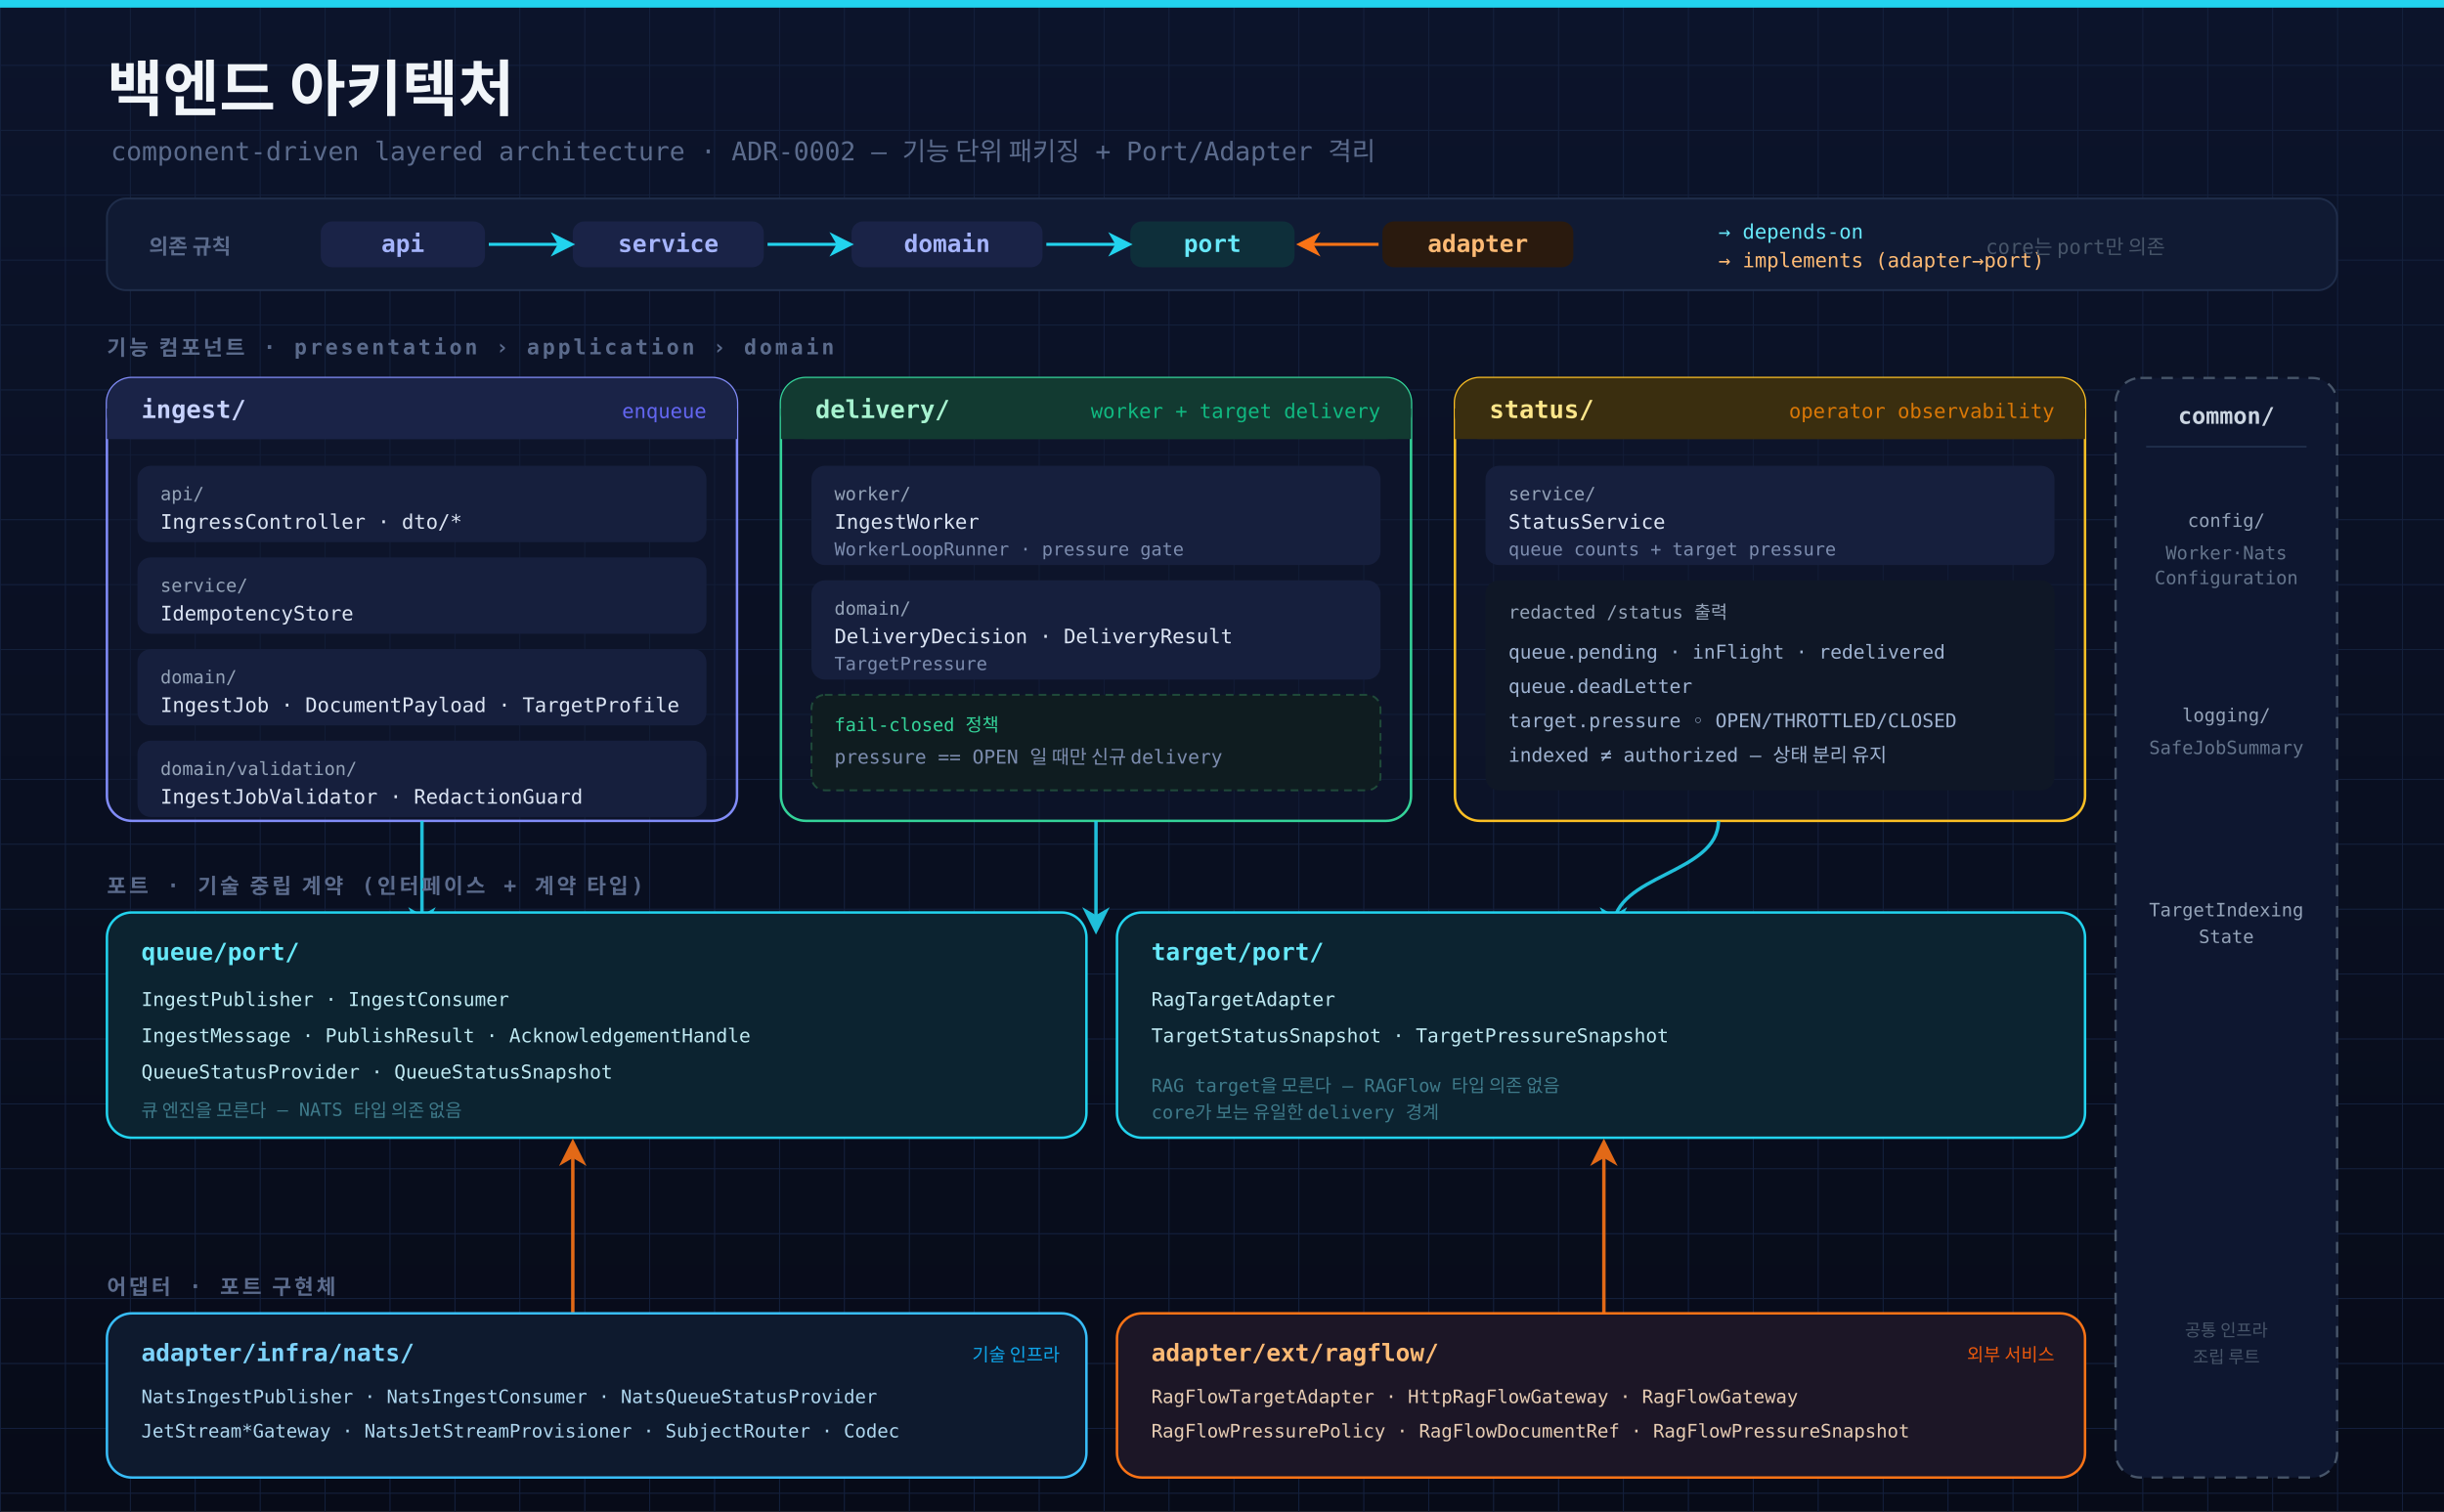
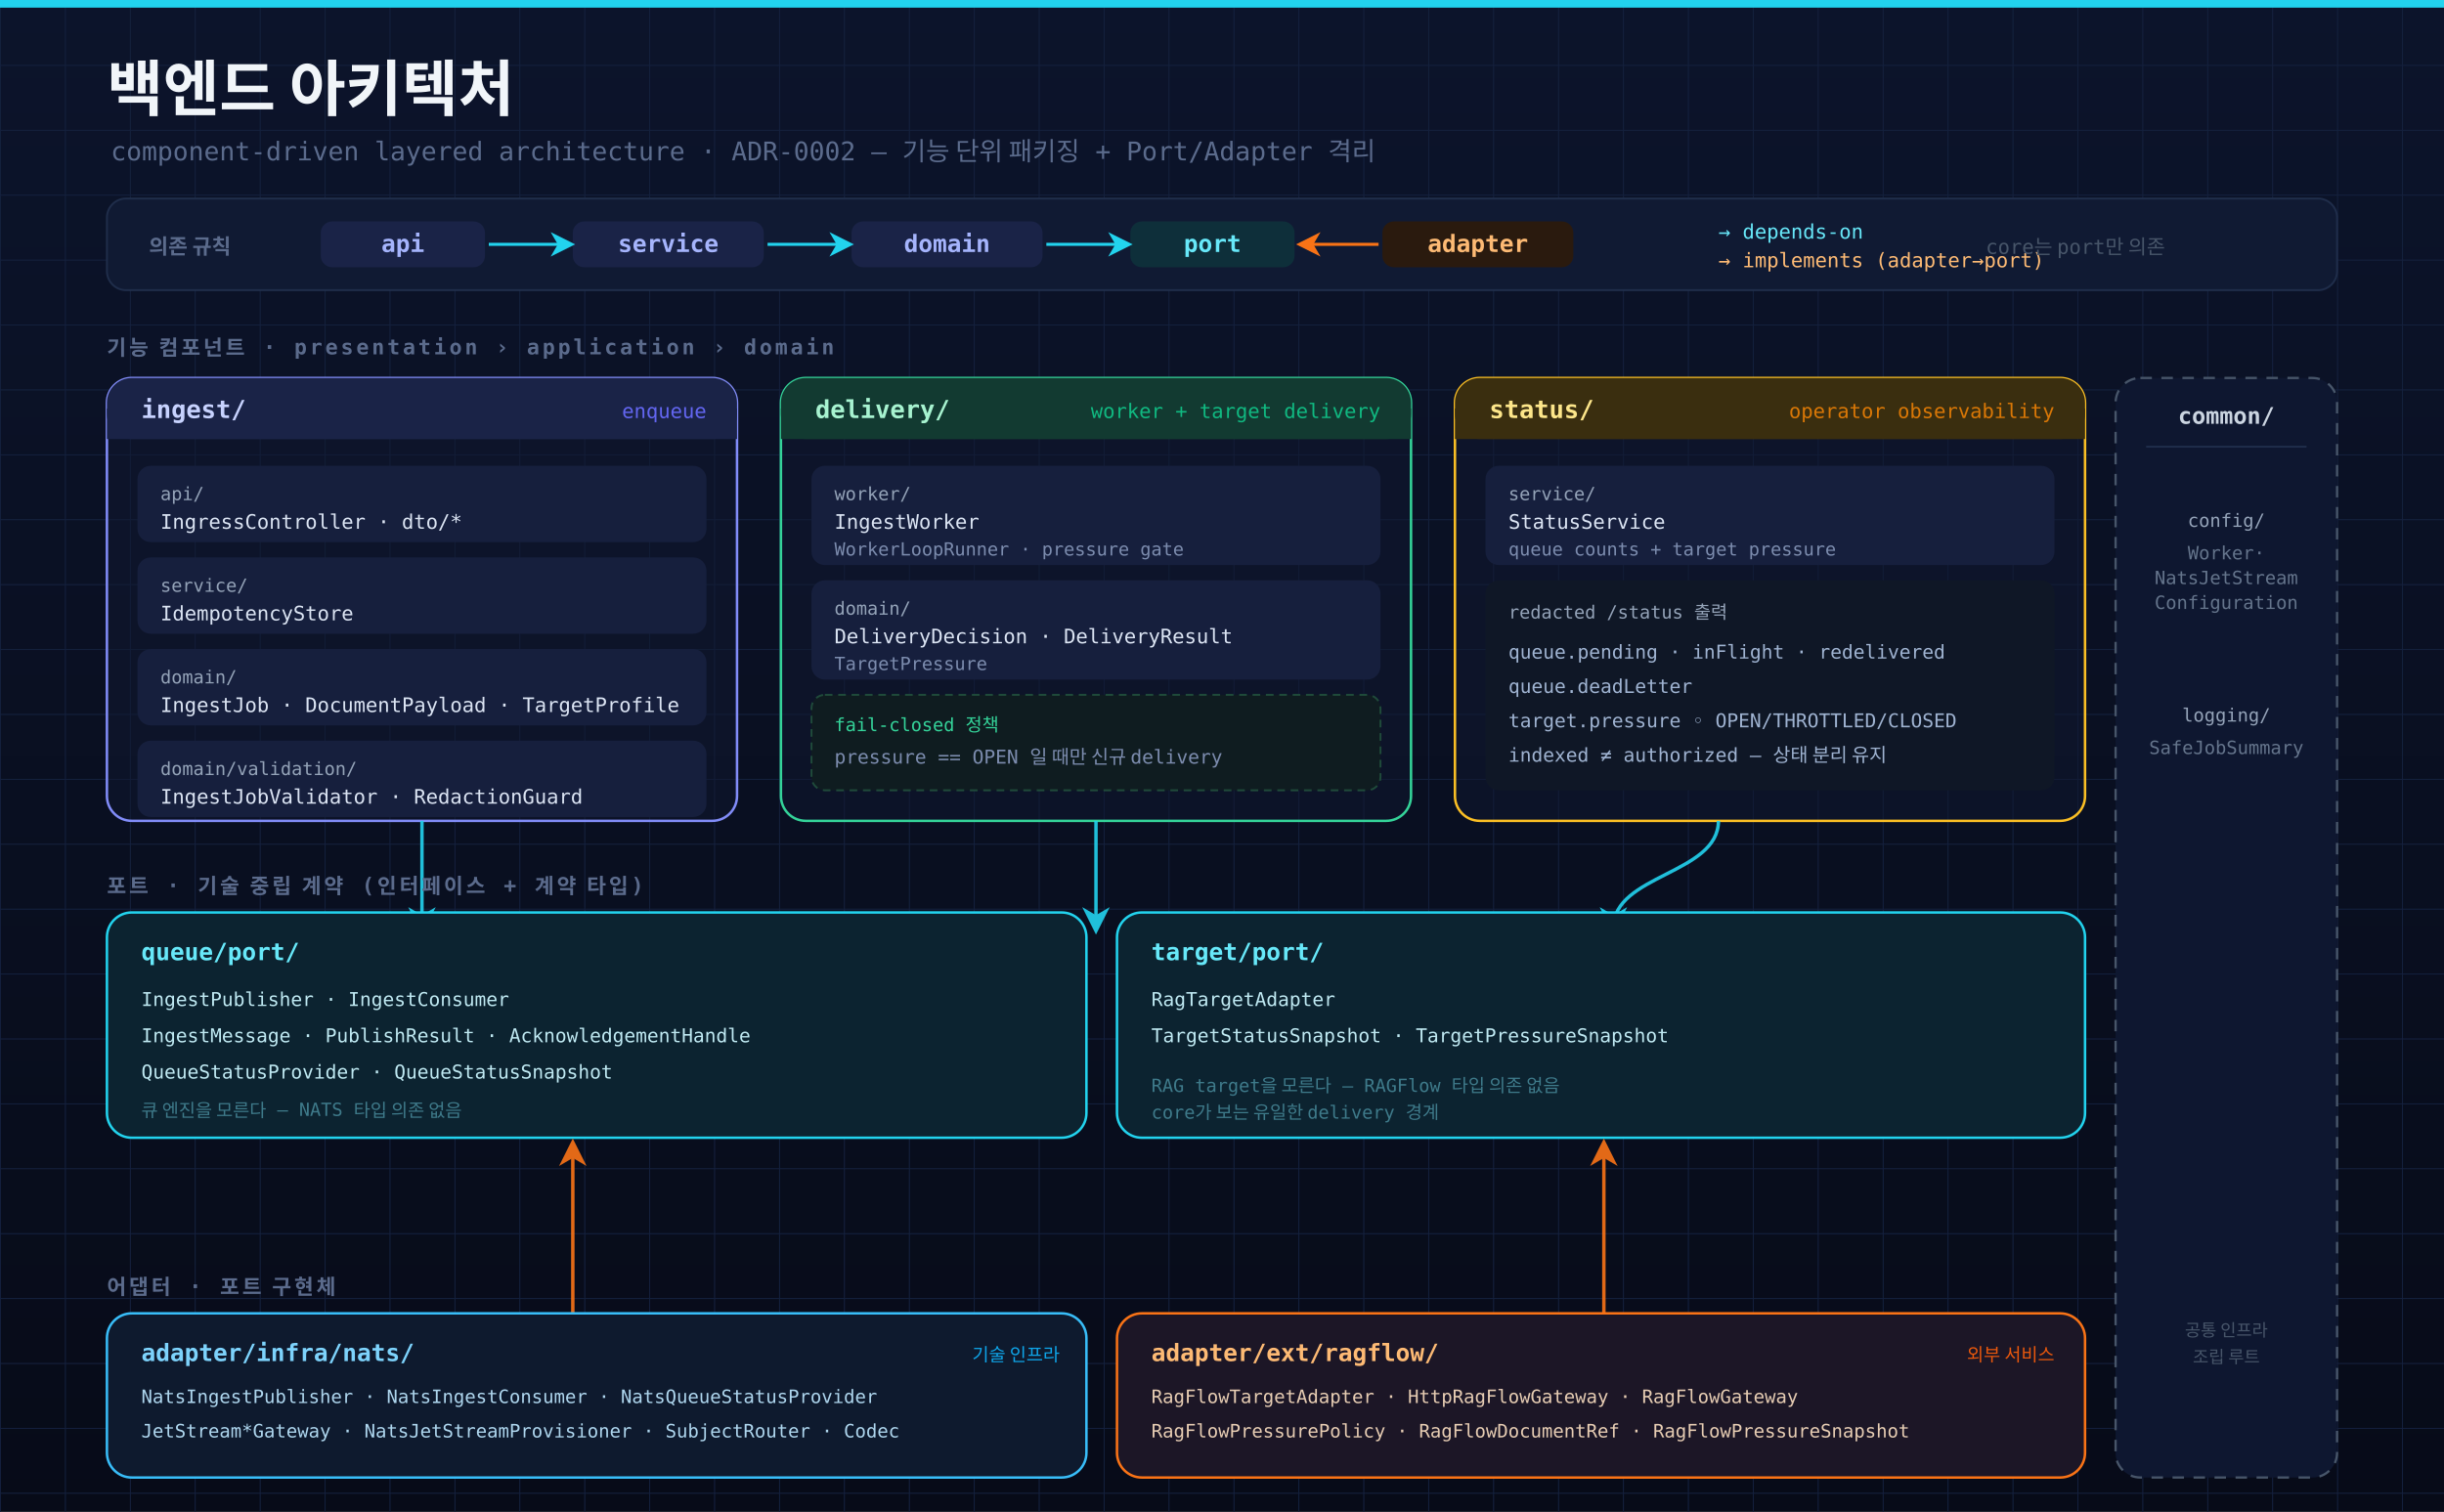
<svg xmlns="http://www.w3.org/2000/svg" viewBox="0 0 1280 792" font-family="ui-monospace,SFMono-Regular,Menlo,Consolas,monospace">
  <defs>
    <linearGradient id="bsky" x1="0" y1="0" x2="0" y2="1">
      <stop offset="0" stop-color="#0c142b" />
      <stop offset="1" stop-color="#070b18" />
    </linearGradient>
    <pattern id="bgrid" width="34" height="34" patternUnits="userSpaceOnUse">
      <path d="M34 0H0V34" fill="none" stroke="#14203d" stroke-width="1" />
    </pattern>
    <marker id="dep" viewBox="0 0 12 12" refX="9" refY="6" markerWidth="8" markerHeight="8" orient="auto-start-reverse">
      <path d="M0 0 L12 6 L0 12 L3.5 6 Z" fill="#22d3ee" />
    </marker>
    <marker id="impl" viewBox="0 0 12 12" refX="9" refY="6" markerWidth="8" markerHeight="8" orient="auto-start-reverse">
      <path d="M0 0 L12 6 L0 12 L3.5 6 Z" fill="#f97316" />
    </marker>
  </defs>
  <rect width="1280" height="792" fill="url(#bsky)" />
  <rect width="1280" height="792" fill="url(#bgrid)" />
  <rect x="0" y="0" width="1280" height="4" fill="#22d3ee" />
  <text x="56" y="58" fill="#f1f5f9" font-size="32" font-weight="700">백엔드 아키텍처</text>
  <text x="58" y="84" fill="#5b6b8c" font-size="13.5">component-driven layered architecture · ADR-0002 — 기능 단위 패키징 + Port/Adapter 격리</text>
  <g>
    <rect x="56" y="104" width="1168" height="48" rx="10" fill="#101a33" stroke="#1f2d4a" />
    <text x="78" y="133" fill="#5b6b8c" font-size="11" font-weight="700">의존 규칙</text>
    <g font-size="12.5" font-weight="600">
      <rect x="168" y="116" width="86" height="24" rx="6" fill="#1a2347" />
      <text x="211" y="132" fill="#a5b4fc" text-anchor="middle">api</text>
      <rect x="300" y="116" width="100" height="24" rx="6" fill="#1a2347" />
      <text x="350" y="132" fill="#a5b4fc" text-anchor="middle">service</text>
      <rect x="446" y="116" width="100" height="24" rx="6" fill="#1a2347" />
      <text x="496" y="132" fill="#a5b4fc" text-anchor="middle">domain</text>
      <rect x="592" y="116" width="86" height="24" rx="6" fill="#0e2f3a" />
      <text x="635" y="132" fill="#67e8f9" text-anchor="middle">port</text>
      <rect x="724" y="116" width="100" height="24" rx="6" fill="#2a1a0e" />
      <text x="774" y="132" fill="#fdba74" text-anchor="middle">adapter</text>
    </g>
    <g fill="none" stroke="#22d3ee" stroke-width="1.6" marker-end="url(#dep)">
      <path d="M256 128 H298" />
      <path d="M402 128 H444" />
      <path d="M548 128 H590" />
    </g>
    <path d="M722 128 H682" fill="none" stroke="#f97316" stroke-width="1.6" marker-end="url(#impl)" />
    <text x="900" y="125" fill="#67e8f9" font-size="10.5">→ depends-on</text>
    <text x="900" y="140" fill="#fdba74" font-size="10.5">→ implements (adapter→port)</text>
    <text x="1040" y="133" fill="#475569" font-size="10.5">core는 port만 의존</text>
  </g>
  <text x="56" y="186" fill="#5b6b8c" font-size="11" font-weight="700" letter-spacing="1.5">기능 컴포넌트  ·  presentation › application › domain</text>
  <g>
    <rect x="56" y="198" width="330" height="232" rx="13" fill="#10183180" stroke="#818cf8" stroke-width="1.3" />
    <rect x="56" y="198" width="330" height="32" rx="13" fill="#1a2347" />
    <rect x="56" y="214" width="330" height="16" fill="#1a2347" />
    <text x="74" y="219" fill="#c7d2fe" font-size="13" font-weight="700">ingest/</text>
    <text x="370" y="219" fill="#6366f1" font-size="10.5" text-anchor="end">enqueue</text>
    <g>
      <rect x="72" y="244" width="298" height="40" rx="7" fill="#161f3d" />
      <text x="84" y="262" fill="#94a3b8" font-size="9.5">api/</text>
      <text x="84" y="277" fill="#dbe4f3" font-size="10.5">IngressController · dto/*</text>
    </g>
    <g>
      <rect x="72" y="292" width="298" height="40" rx="7" fill="#161f3d" />
      <text x="84" y="310" fill="#94a3b8" font-size="9.5">service/</text>
      <text x="84" y="325" fill="#dbe4f3" font-size="10.5">IdempotencyStore</text>
    </g>
    <g>
      <rect x="72" y="340" width="298" height="40" rx="7" fill="#161f3d" />
      <text x="84" y="358" fill="#94a3b8" font-size="9.5">domain/</text>
      <text x="84" y="373" fill="#dbe4f3" font-size="10.5">IngestJob · DocumentPayload · TargetProfile</text>
    </g>
    <g>
      <rect x="72" y="388" width="298" height="40" rx="7" fill="#161f3d" />
      <text x="84" y="406" fill="#94a3b8" font-size="9.5">domain/validation/</text>
      <text x="84" y="421" fill="#dbe4f3" font-size="10.5">IngestJobValidator · RedactionGuard</text>
    </g>
  </g>
  <g>
    <rect x="409" y="198" width="330" height="232" rx="13" fill="#10183180" stroke="#34d399" stroke-width="1.3" />
    <rect x="409" y="198" width="330" height="32" rx="13" fill="#123a31" />
    <rect x="409" y="214" width="330" height="16" fill="#123a31" />
    <text x="427" y="219" fill="#a7f3d0" font-size="13" font-weight="700">delivery/</text>
    <text x="723" y="219" fill="#10b981" font-size="10.5" text-anchor="end">worker + target delivery</text>
    <g>
      <rect x="425" y="244" width="298" height="52" rx="7" fill="#161f3d" />
      <text x="437" y="262" fill="#94a3b8" font-size="9.5">worker/</text>
      <text x="437" y="277" fill="#dbe4f3" font-size="10.5">IngestWorker</text>
      <text x="437" y="291" fill="#7c8cae" font-size="9.5">WorkerLoopRunner · pressure gate</text>
    </g>
    <g>
      <rect x="425" y="304" width="298" height="52" rx="7" fill="#161f3d" />
      <text x="437" y="322" fill="#94a3b8" font-size="9.5">domain/</text>
      <text x="437" y="337" fill="#dbe4f3" font-size="10.5">DeliveryDecision · DeliveryResult</text>
      <text x="437" y="351" fill="#7c8cae" font-size="9.5">TargetPressure</text>
    </g>
    <g>
      <rect x="425" y="364" width="298" height="50" rx="7" fill="#0f1c20" stroke="#1f4a3a" stroke-dasharray="4 3" />
      <text x="437" y="383" fill="#34d399" font-size="9.5">fail-closed 정책</text>
      <text x="437" y="400" fill="#7c8cae" font-size="10">pressure == OPEN 일 때만 신규 delivery</text>
    </g>
  </g>
  <g>
    <rect x="762" y="198" width="330" height="232" rx="13" fill="#10183180" stroke="#fbbf24" stroke-width="1.3" />
    <rect x="762" y="198" width="330" height="32" rx="13" fill="#3a2e0f" />
    <rect x="762" y="214" width="330" height="16" fill="#3a2e0f" />
    <text x="780" y="219" fill="#fde68a" font-size="13" font-weight="700">status/</text>
    <text x="1076" y="219" fill="#d97706" font-size="10.5" text-anchor="end">operator observability</text>
    <g>
      <rect x="778" y="244" width="298" height="52" rx="7" fill="#161f3d" />
      <text x="790" y="262" fill="#94a3b8" font-size="9.5">service/</text>
      <text x="790" y="277" fill="#dbe4f3" font-size="10.5">StatusService</text>
      <text x="790" y="291" fill="#7c8cae" font-size="9.5">queue counts + target pressure</text>
    </g>
    <g>
      <rect x="778" y="304" width="298" height="110" rx="7" fill="#0f1726" />
      <text x="790" y="324" fill="#94a3b8" font-size="9.5">redacted /status 출력</text>
      <g font-size="10" fill="#9fb3d1">
        <text x="790" y="345">queue.pending · inFlight · redelivered</text>
        <text x="790" y="363">queue.deadLetter</text>
        <text x="790" y="381">target.pressure  ◦ OPEN/THROTTLED/CLOSED</text>
        <text x="790" y="399">indexed ≠ authorized — 상태 분리 유지</text>
      </g>
    </g>
  </g>
  <g fill="none" stroke="#22d3ee" stroke-width="1.8" marker-end="url(#dep)" opacity="0.9">
    <path d="M221 430 V486" />
    <path d="M574 430 V486" />
    <path d="M900 430 C900 458 845 458 845 486" />
  </g>
  <text x="56" y="468" fill="#5b6b8c" font-size="11" font-weight="700" letter-spacing="1.5">포트  ·  기술 중립 계약 (인터페이스 + 계약 타입)</text>
  <g>
    <rect x="56" y="478" width="513" height="118" rx="13" fill="#0c2330" stroke="#22d3ee" stroke-width="1.3" />
    <text x="74" y="503" fill="#67e8f9" font-size="12.5" font-weight="700">queue/port/</text>
    <g font-size="10" fill="#bfe9f2">
      <text x="74" y="527">IngestPublisher · IngestConsumer</text>
      <text x="74" y="546">IngestMessage · PublishResult · AcknowledgementHandle</text>
      <text x="74" y="565">QueueStatusProvider · QueueStatusSnapshot</text>
    </g>
    <text x="74" y="585" fill="#3e7a8a" font-size="9.5">큐 엔진을 모른다 — NATS 타입 의존 없음</text>
  </g>
  <g>
    <rect x="585" y="478" width="507" height="118" rx="13" fill="#0c2330" stroke="#22d3ee" stroke-width="1.3" />
    <text x="603" y="503" fill="#67e8f9" font-size="12.5" font-weight="700">target/port/</text>
    <g font-size="10" fill="#bfe9f2">
      <text x="603" y="527">RagTargetAdapter</text>
      <text x="603" y="546">TargetStatusSnapshot · TargetPressureSnapshot</text>
    </g>
    <text x="603" y="572" fill="#3e7a8a" font-size="9.5">RAG target을 모른다 — RAGFlow 타입 의존 없음</text>
    <text x="603" y="586" fill="#3e7a8a" font-size="9.5">core가 보는 유일한 delivery 경계</text>
  </g>
  <g fill="none" stroke="#f97316" stroke-width="1.8" marker-end="url(#impl)" opacity="0.9">
    <path d="M300 700 V600" />
    <path d="M840 700 V600" />
  </g>
  <text x="56" y="678" fill="#5b6b8c" font-size="11" font-weight="700" letter-spacing="1.5">어댑터  ·  포트 구현체</text>
  <g>
    <rect x="56" y="688" width="513" height="86" rx="13" fill="#0e1a2e" stroke="#38bdf8" stroke-width="1.3" />
    <text x="74" y="713" fill="#7dd3fc" font-size="12.5" font-weight="700">adapter/infra/nats/</text>
    <text x="555" y="713" fill="#0ea5e9" font-size="9.5" text-anchor="end">기술 인프라</text>
    <g font-size="9.7" fill="#aed6ee">
      <text x="74" y="735">NatsIngestPublisher · NatsIngestConsumer · NatsQueueStatusProvider</text>
      <text x="74" y="753">JetStream*Gateway · NatsJetStreamProvisioner · SubjectRouter · Codec</text>
    </g>
  </g>
  <g>
    <rect x="585" y="688" width="507" height="86" rx="13" fill="#1c1626" stroke="#f97316" stroke-width="1.3" />
    <text x="603" y="713" fill="#fdba74" font-size="12.5" font-weight="700">adapter/ext/ragflow/</text>
    <text x="1076" y="713" fill="#ea580c" font-size="9.5" text-anchor="end">외부 서비스</text>
    <g font-size="9.7" fill="#e7cdb3">
      <text x="603" y="735">RagFlowTargetAdapter · HttpRagFlowGateway · RagFlowGateway</text>
      <text x="603" y="753">RagFlowPressurePolicy · RagFlowDocumentRef · RagFlowPressureSnapshot</text>
    </g>
  </g>
  <g>
    <rect x="1108" y="198" width="116" height="576" rx="13" fill="#0e1730" stroke="#475569" stroke-width="1.2" stroke-dasharray="6 5" />
    <text x="1166" y="222" fill="#cbd5e1" font-size="12" font-weight="700" text-anchor="middle">common/</text>
    <line x1="1124" y1="234" x2="1208" y2="234" stroke="#1f2d4a" />
    <g font-size="9.6" fill="#94a3b8">
      <text x="1166" y="276" text-anchor="middle">config/</text>
-       <text x="1166" y="293" text-anchor="middle" fill="#64748b">Worker·Nats</text>
-       <text x="1166" y="306" text-anchor="middle" fill="#64748b">Configuration</text>
+       <text x="1166" y="293" text-anchor="middle" fill="#64748b">Worker·</text>
+       <text x="1166" y="306" text-anchor="middle" fill="#64748b">NatsJetStream</text>
+       <text x="1166" y="319" text-anchor="middle" fill="#64748b">Configuration</text>
      <text x="1166" y="378" text-anchor="middle">logging/</text>
      <text x="1166" y="395" text-anchor="middle" fill="#64748b">SafeJobSummary</text>
-       <text x="1166" y="480" text-anchor="middle">TargetIndexing</text>
-       <text x="1166" y="494" text-anchor="middle">State</text>
    </g>
    <text x="1166" y="700" fill="#475569" font-size="9" text-anchor="middle">공통 인프라</text>
    <text x="1166" y="714" fill="#475569" font-size="9" text-anchor="middle">조립 루트</text>
  </g>
</svg>
